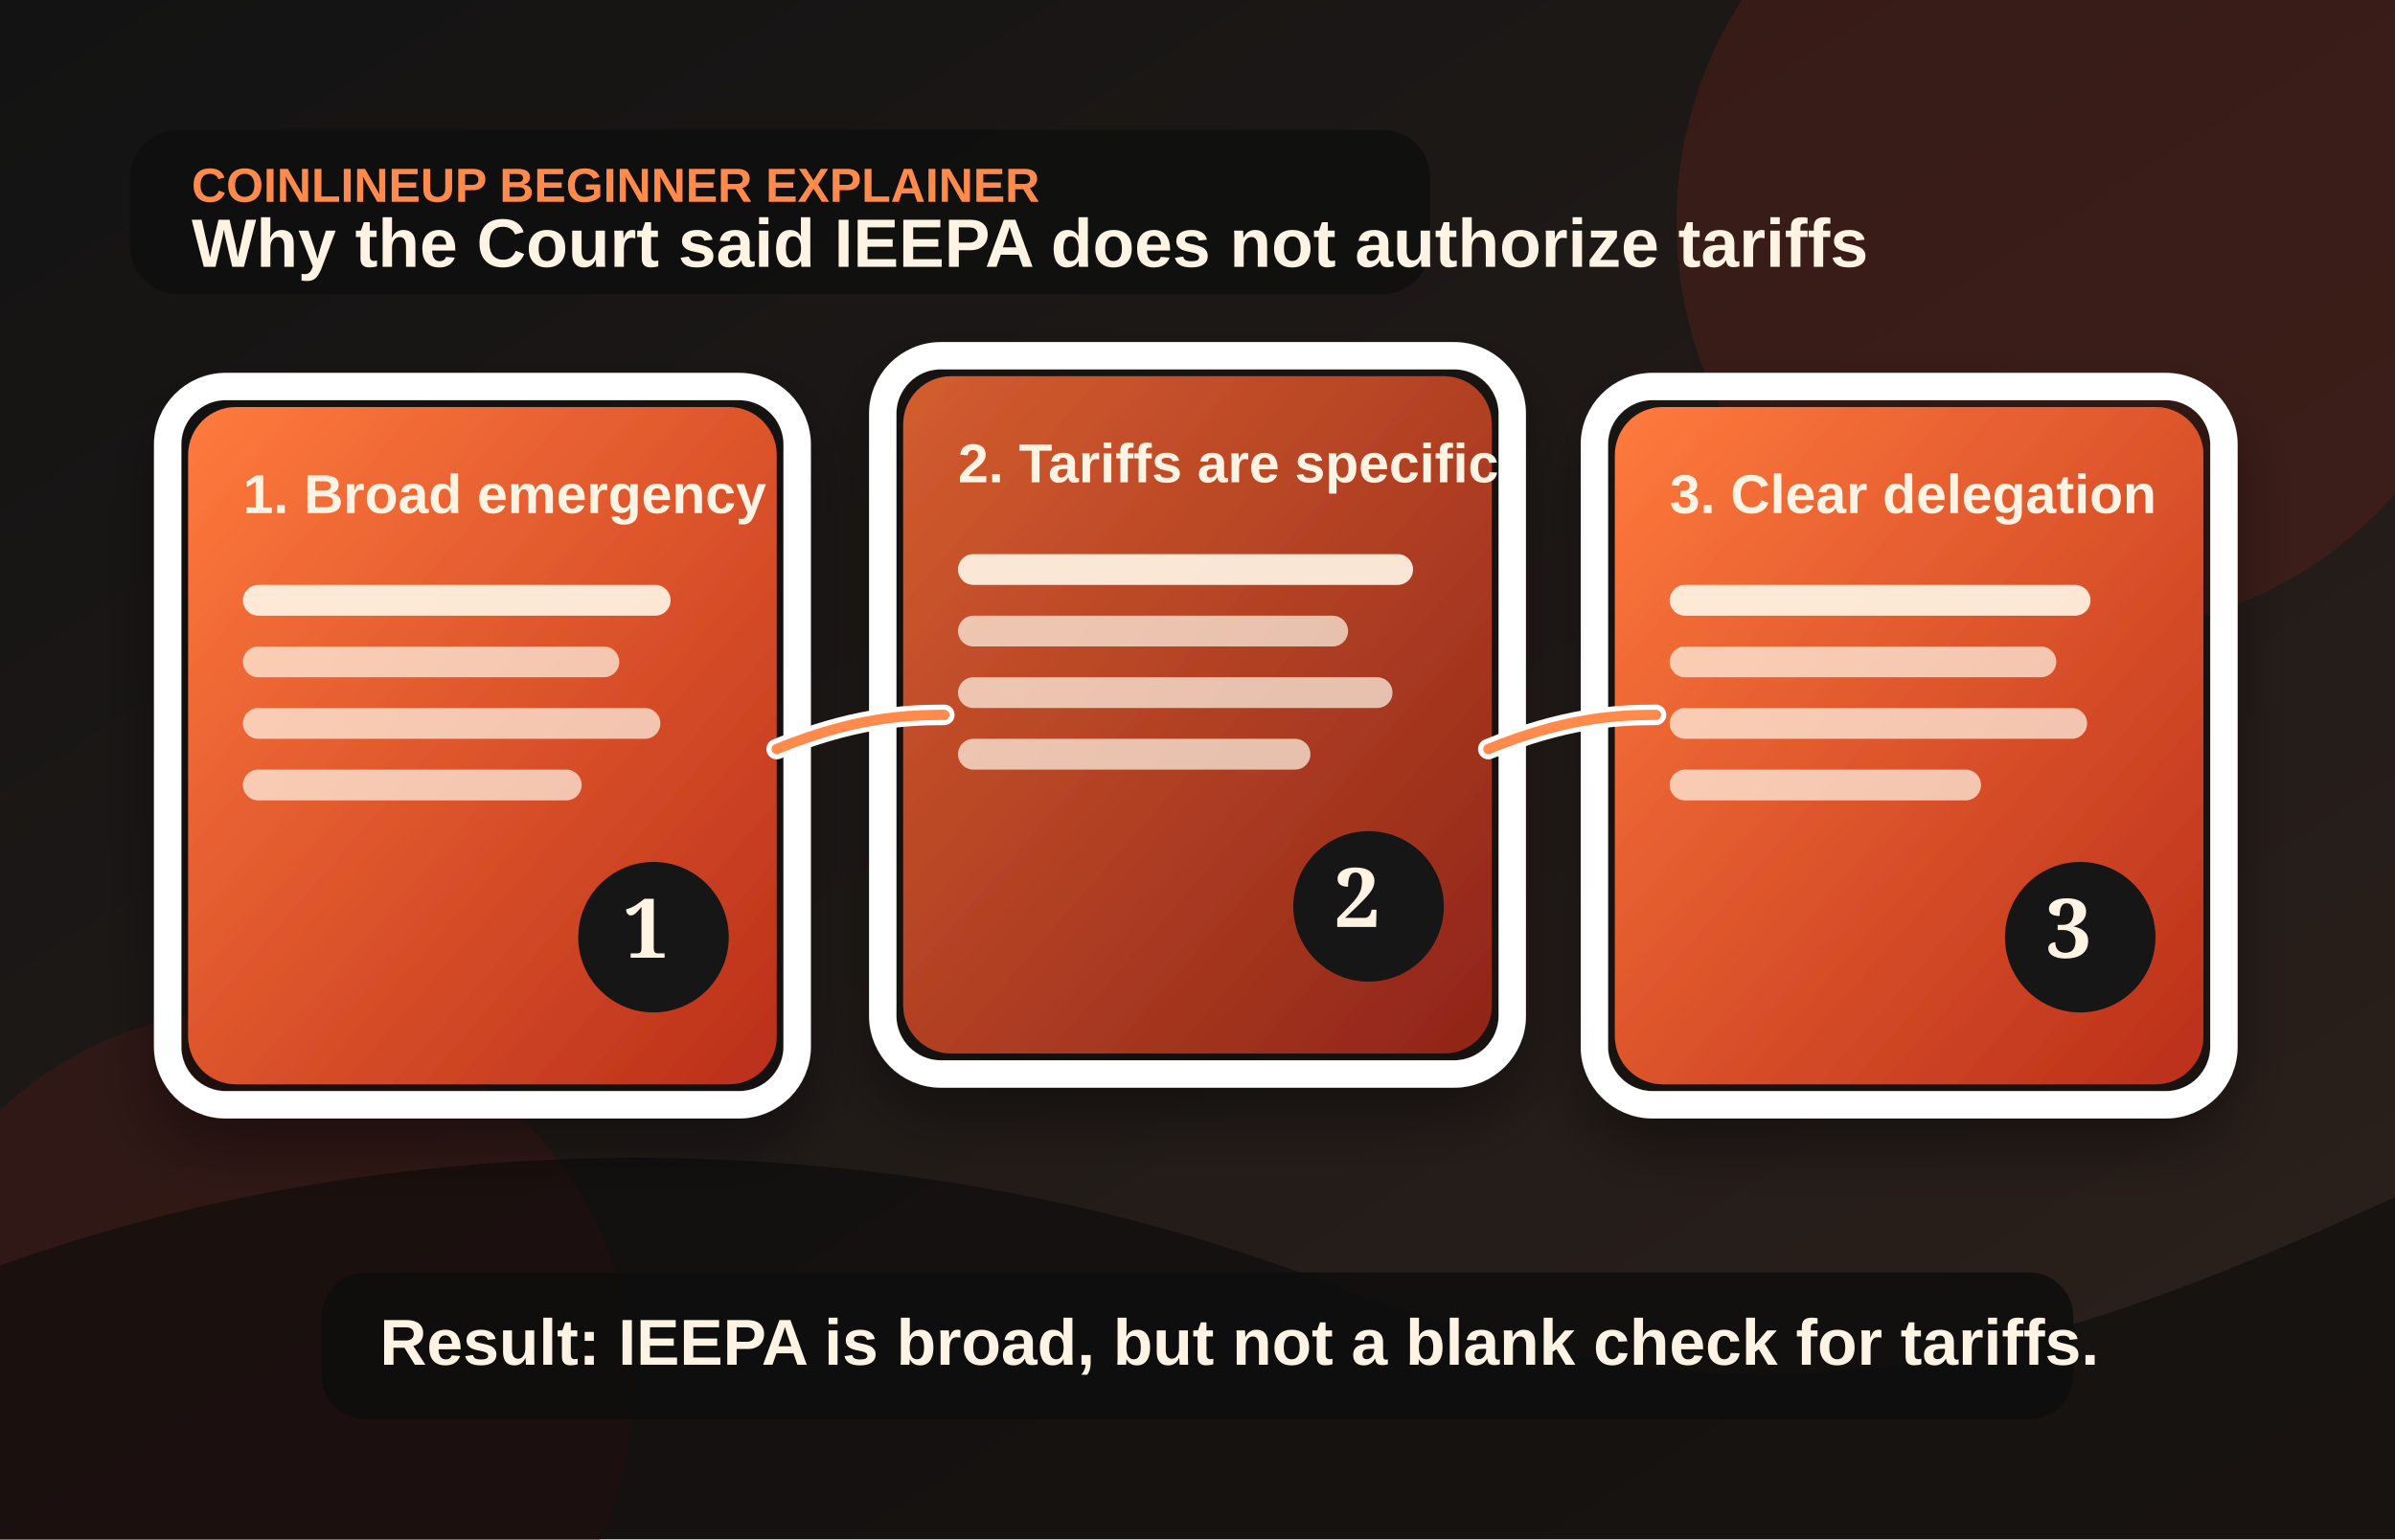
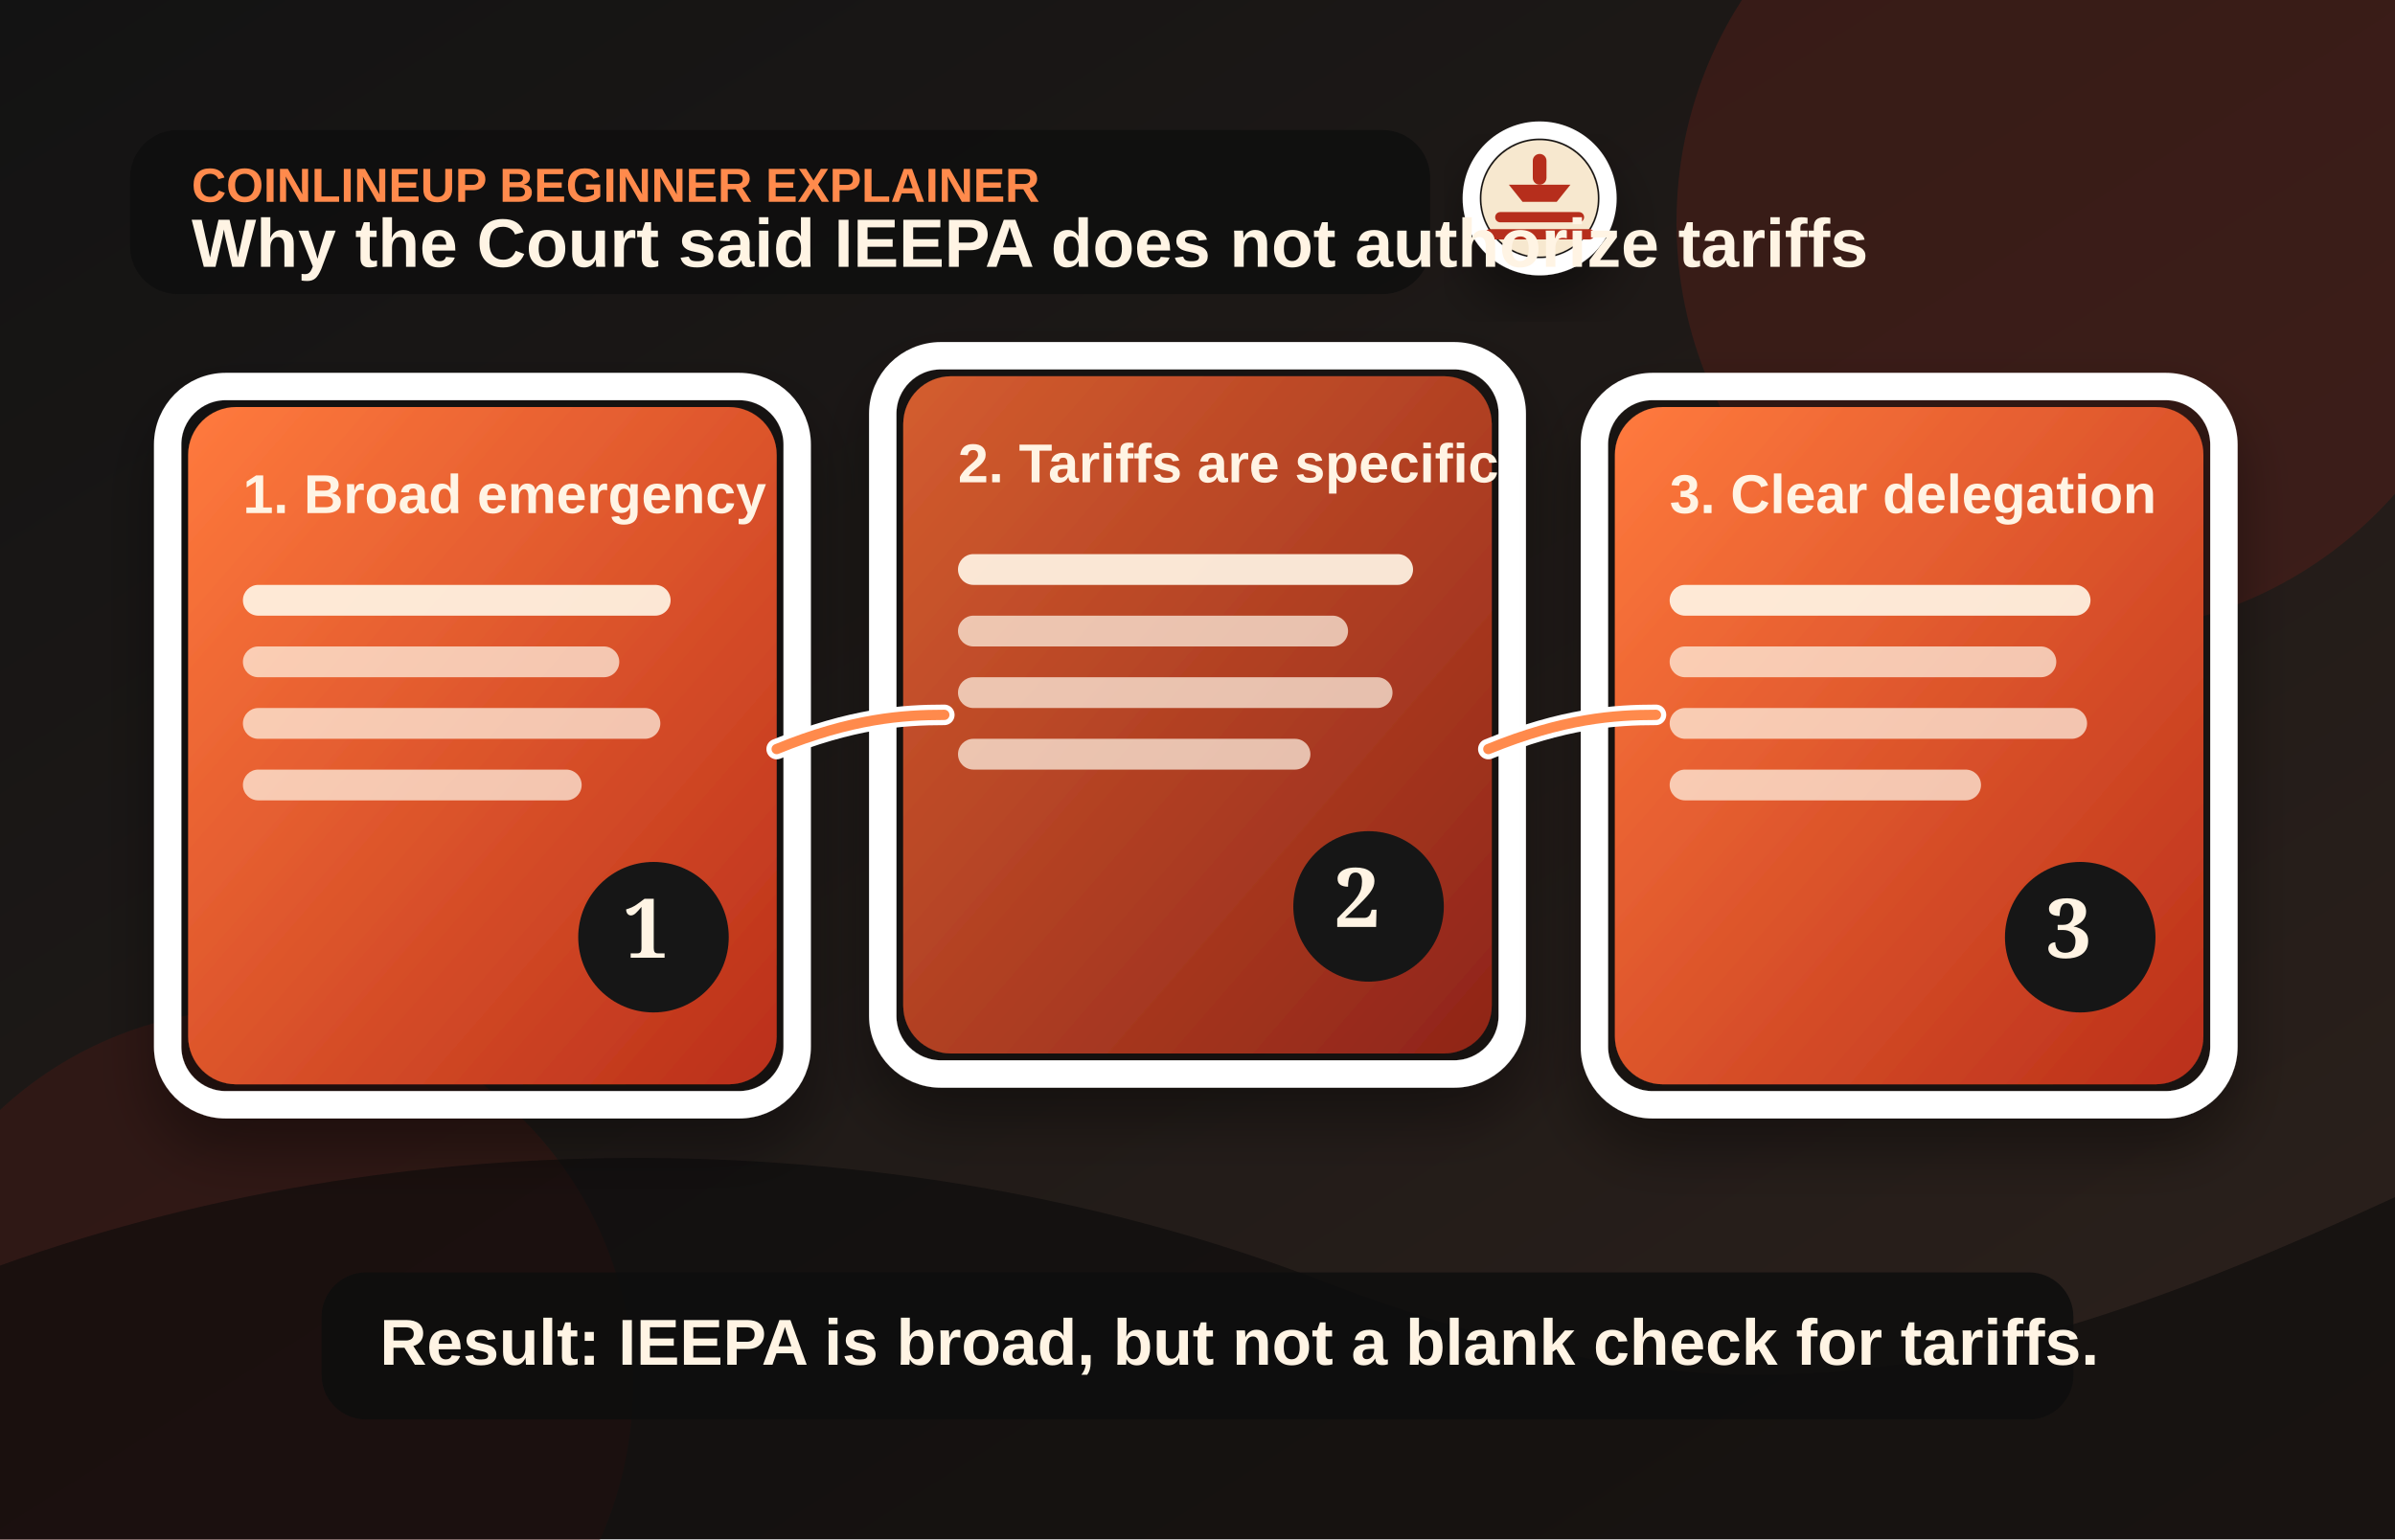
<svg xmlns="http://www.w3.org/2000/svg" width="1400" height="900" viewBox="0 0 1400 900">
  <defs>
    <linearGradient id="bg" x1="0" y1="0" x2="1" y2="1">
      <stop offset="0%" stop-color="#131313" />
      <stop offset="100%" stop-color="#2c211c" />
    </linearGradient>
    <linearGradient id="redA" x1="0" y1="0" x2="1" y2="1">
      <stop offset="0%" stop-color="#ff7a3d" />
      <stop offset="100%" stop-color="#ba2f1a" />
    </linearGradient>
    <linearGradient id="redB" x1="0" y1="0" x2="1" y2="1">
      <stop offset="0%" stop-color="#d45d2f" />
      <stop offset="100%" stop-color="#8f2418" />
    </linearGradient>
    <filter id="shadow" x="-20%" y="-20%" width="160%" height="160%">
      <feDropShadow dx="0" dy="18" stdDeviation="16" flood-color="#000000" flood-opacity="0.42" />
    </filter>
  </defs>
  <rect width="1400" height="900" fill="url(#bg)" />
  <circle cx="1220" cy="130" r="240" fill="#5e1f18" opacity="0.42" />
  <circle cx="150" cy="810" r="220" fill="#421814" opacity="0.5" />
  <path d="M0 740 C250 650, 540 660, 770 748 S1140 820, 1400 700 L1400 900 L0 900 Z" fill="#090909" opacity="0.56" />
  <rect x="76" y="76" width="760" height="96" rx="28" fill="#0e0e0e" opacity="0.84" />
+   <g transform="translate(858 74)" filter="url(#shadow)">
+     <circle cx="42" cy="42" r="40" fill="none" stroke="#ffffff" stroke-width="10" />
+     <circle cx="42" cy="42" r="34" fill="#f7e8cf" />
+     <path d="M24 34 L60 34 L52 44 L32 44 Z" fill="#b62f1a" />
+     <rect x="38" y="16" width="8" height="18" rx="4" fill="#b62f1a" />
+     <rect x="16" y="50" width="52" height="6" rx="3" fill="#b62f1a" />
+     <rect x="10" y="60" width="64" height="6" rx="3" fill="#b62f1a" />
+   </g>
  <text x="112" y="118" font-family="Arial, sans-serif" font-size="28" font-weight="700" fill="#ff8a4c">COINLINEUP BEGINNER EXPLAINER</text>
  <text x="112" y="156" font-family="Arial, sans-serif" font-size="40" font-weight="800" fill="#fff4e4">Why the Court said IEEPA does not authorize tariffs</text>
  <g transform="translate(110 238)" filter="url(#shadow)">
    <rect x="-12" y="-12" width="368" height="420" rx="34" fill="none" stroke="#ffffff" stroke-width="16" />
    <rect width="344" height="396" rx="28" fill="url(#redA)" />
    <text x="32" y="62" font-family="Arial, sans-serif" font-size="32" font-weight="800" fill="#fff4e4">1. Broad emergency</text>
    <rect x="32" y="104" width="250" height="18" rx="9" fill="#fff4e4" opacity="0.92" />
    <rect x="32" y="140" width="220" height="18" rx="9" fill="#fff4e4" opacity="0.72" />
    <rect x="32" y="176" width="244" height="18" rx="9" fill="#fff4e4" opacity="0.72" />
    <rect x="32" y="212" width="198" height="18" rx="9" fill="#fff4e4" opacity="0.72" />
    <circle cx="272" cy="310" r="44" fill="#171717" />
    <text x="254" y="322" font-family="Georgia, serif" font-size="48" font-weight="700" fill="#fff4e4">1</text>
  </g>
  <g transform="translate(528 220)" filter="url(#shadow)">
    <rect x="-12" y="-12" width="368" height="420" rx="34" fill="none" stroke="#ffffff" stroke-width="16" />
    <rect width="344" height="396" rx="28" fill="url(#redB)" />
    <text x="32" y="62" font-family="Arial, sans-serif" font-size="32" font-weight="800" fill="#fff4e4">2. Tariffs are specific</text>
    <rect x="32" y="104" width="266" height="18" rx="9" fill="#fff4e4" opacity="0.92" />
    <rect x="32" y="140" width="228" height="18" rx="9" fill="#fff4e4" opacity="0.72" />
    <rect x="32" y="176" width="254" height="18" rx="9" fill="#fff4e4" opacity="0.72" />
    <rect x="32" y="212" width="206" height="18" rx="9" fill="#fff4e4" opacity="0.72" />
    <circle cx="272" cy="310" r="44" fill="#171717" />
    <text x="252" y="322" font-family="Georgia, serif" font-size="48" font-weight="700" fill="#fff4e4">2</text>
  </g>
  <g transform="translate(944 238)" filter="url(#shadow)">
    <rect x="-12" y="-12" width="368" height="420" rx="34" fill="none" stroke="#ffffff" stroke-width="16" />
    <rect width="344" height="396" rx="28" fill="url(#redA)" />
    <text x="32" y="62" font-family="Arial, sans-serif" font-size="32" font-weight="800" fill="#fff4e4">3. Clear delegation</text>
    <rect x="32" y="104" width="246" height="18" rx="9" fill="#fff4e4" opacity="0.92" />
    <rect x="32" y="140" width="226" height="18" rx="9" fill="#fff4e4" opacity="0.72" />
    <rect x="32" y="176" width="244" height="18" rx="9" fill="#fff4e4" opacity="0.72" />
    <rect x="32" y="212" width="182" height="18" rx="9" fill="#fff4e4" opacity="0.72" />
    <circle cx="272" cy="310" r="44" fill="#171717" />
    <text x="252" y="322" font-family="Georgia, serif" font-size="48" font-weight="700" fill="#fff4e4">3</text>
  </g>
  <path d="M454 438 C498 420, 528 418, 552 418" fill="none" stroke="#ffffff" stroke-width="12" stroke-linecap="round" />
  <path d="M870 438 C914 420, 944 418, 968 418" fill="none" stroke="#ffffff" stroke-width="12" stroke-linecap="round" />
  <path d="M454 438 C498 420, 528 418, 552 418" fill="none" stroke="#ff8a4c" stroke-width="6" stroke-linecap="round" />
  <path d="M870 438 C914 420, 944 418, 968 418" fill="none" stroke="#ff8a4c" stroke-width="6" stroke-linecap="round" />
  <rect x="188" y="744" width="1024" height="86" rx="26" fill="#0d0d0d" opacity="0.84" />
  <text x="222" y="798" font-family="Arial, sans-serif" font-size="38" font-weight="800" fill="#fff4e4">Result: IEEPA is broad, but not a blank check for tariffs.</text>
</svg>
